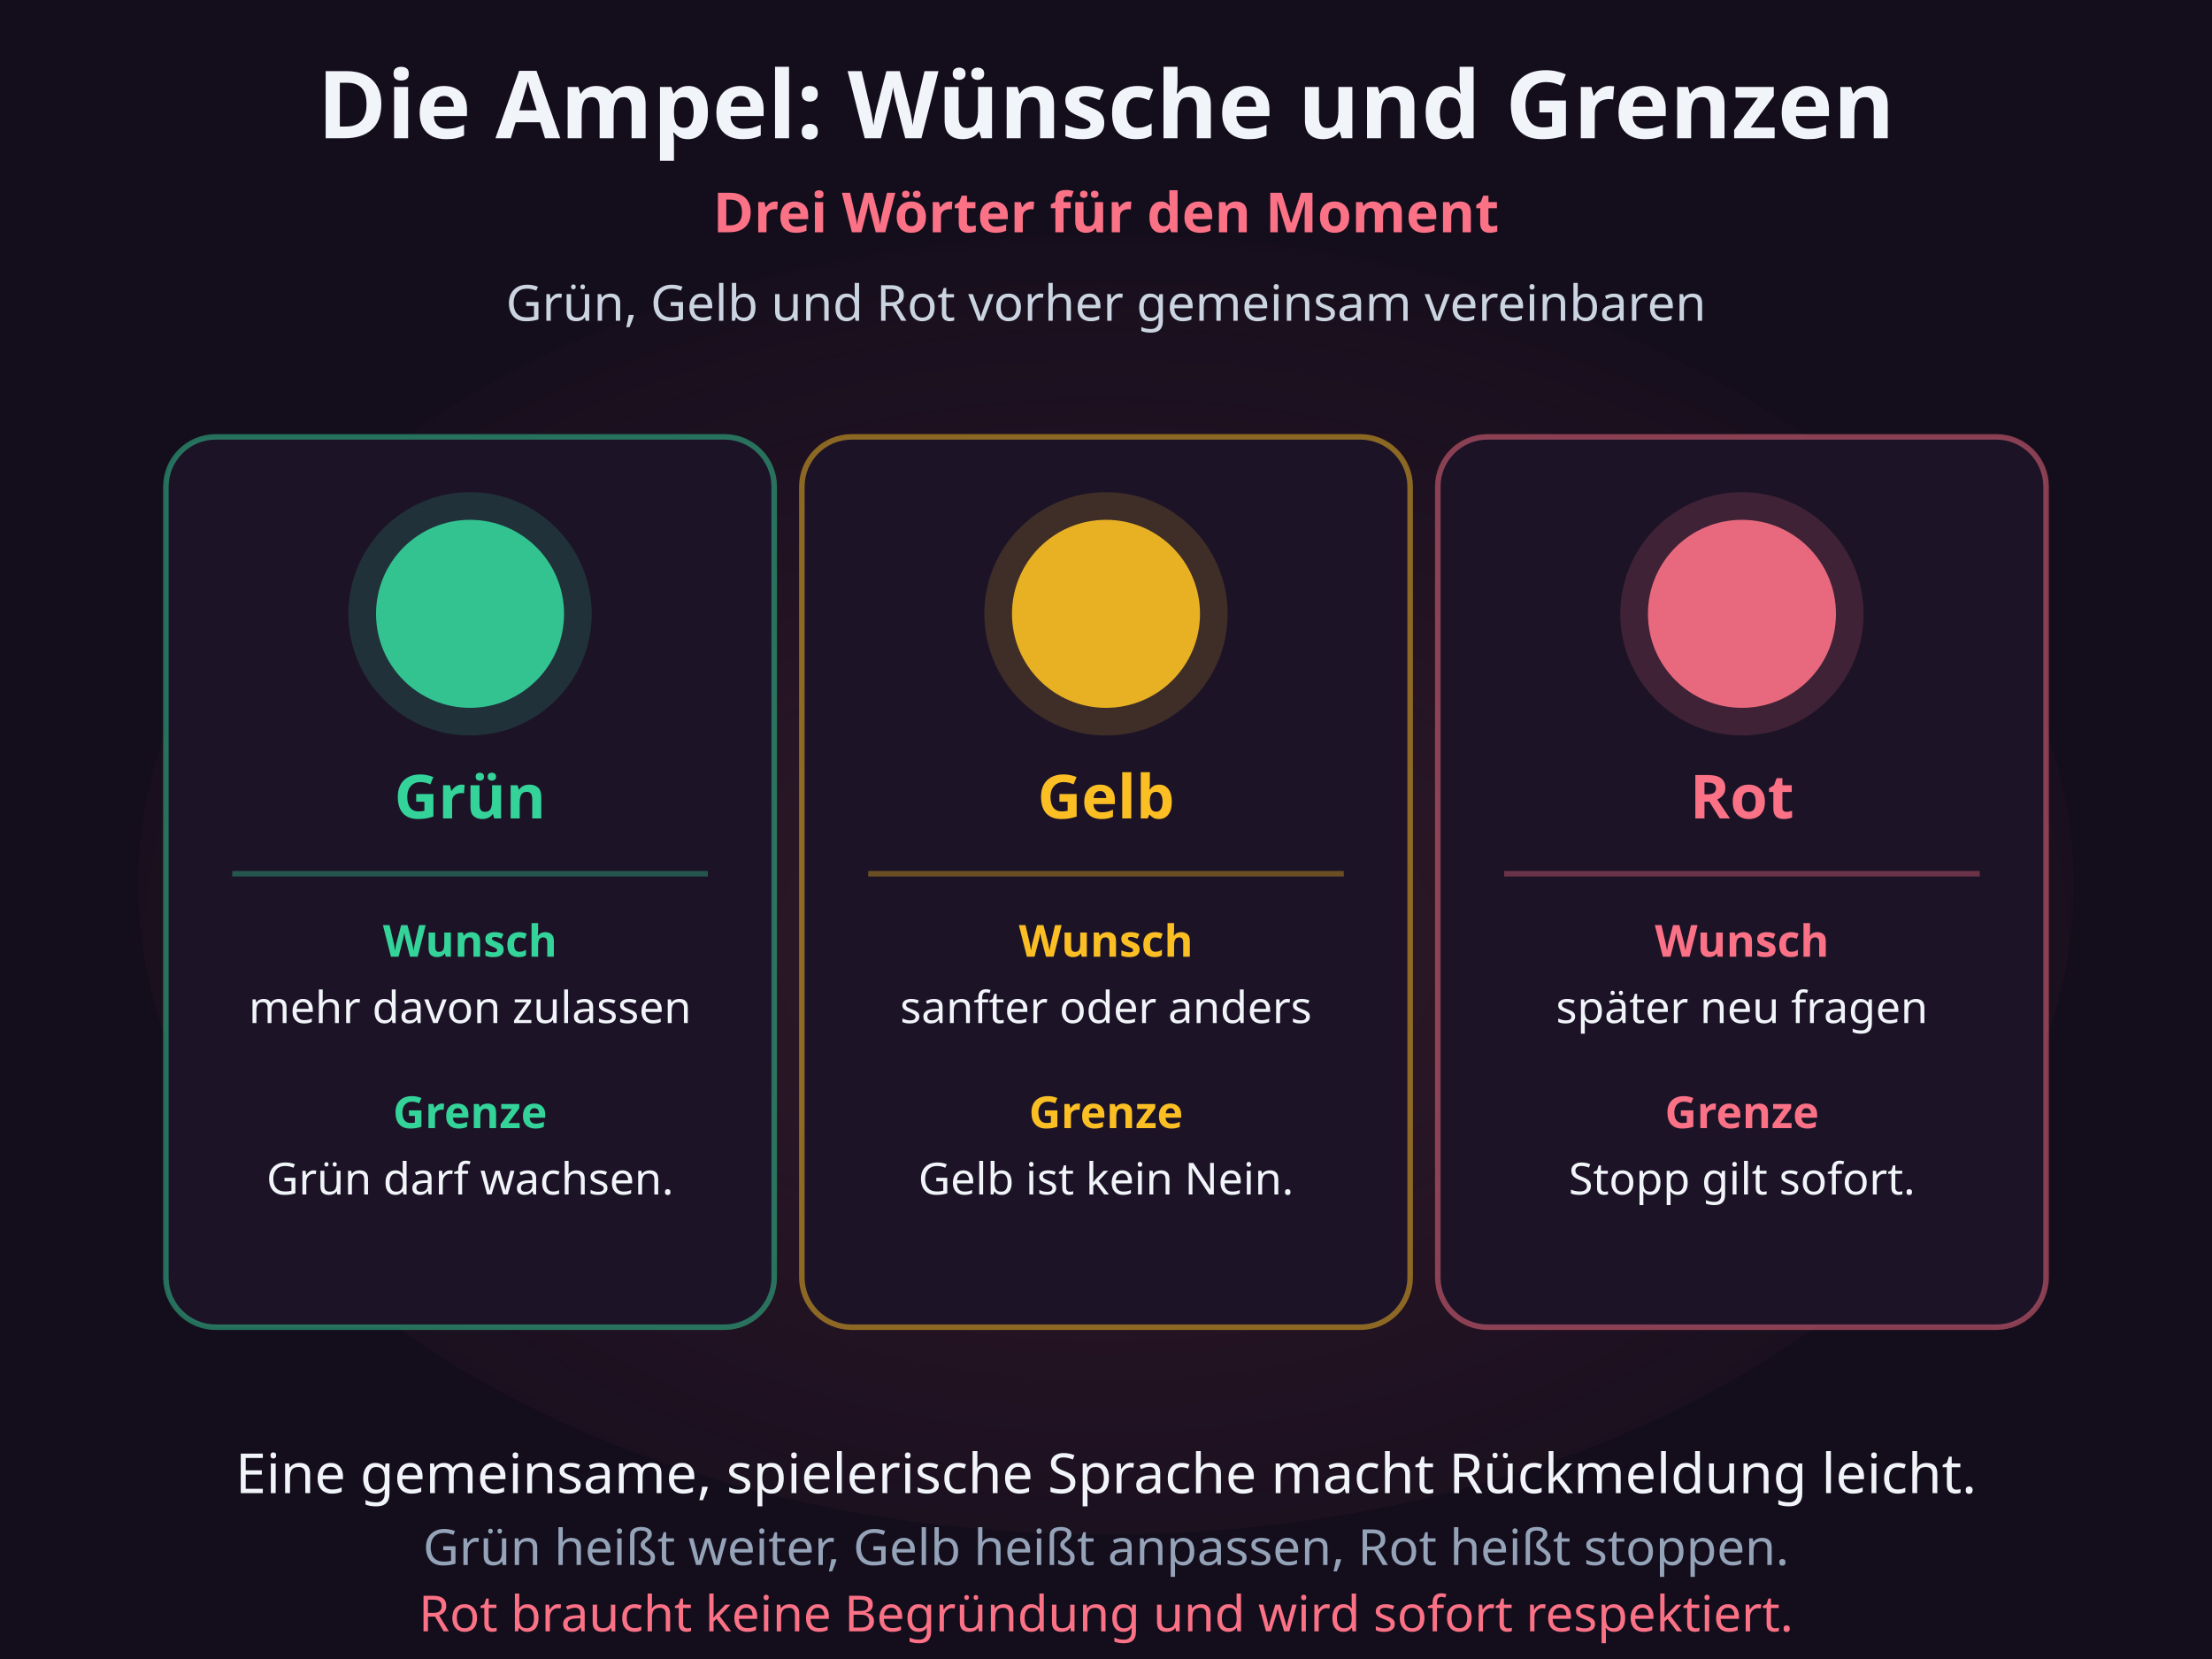
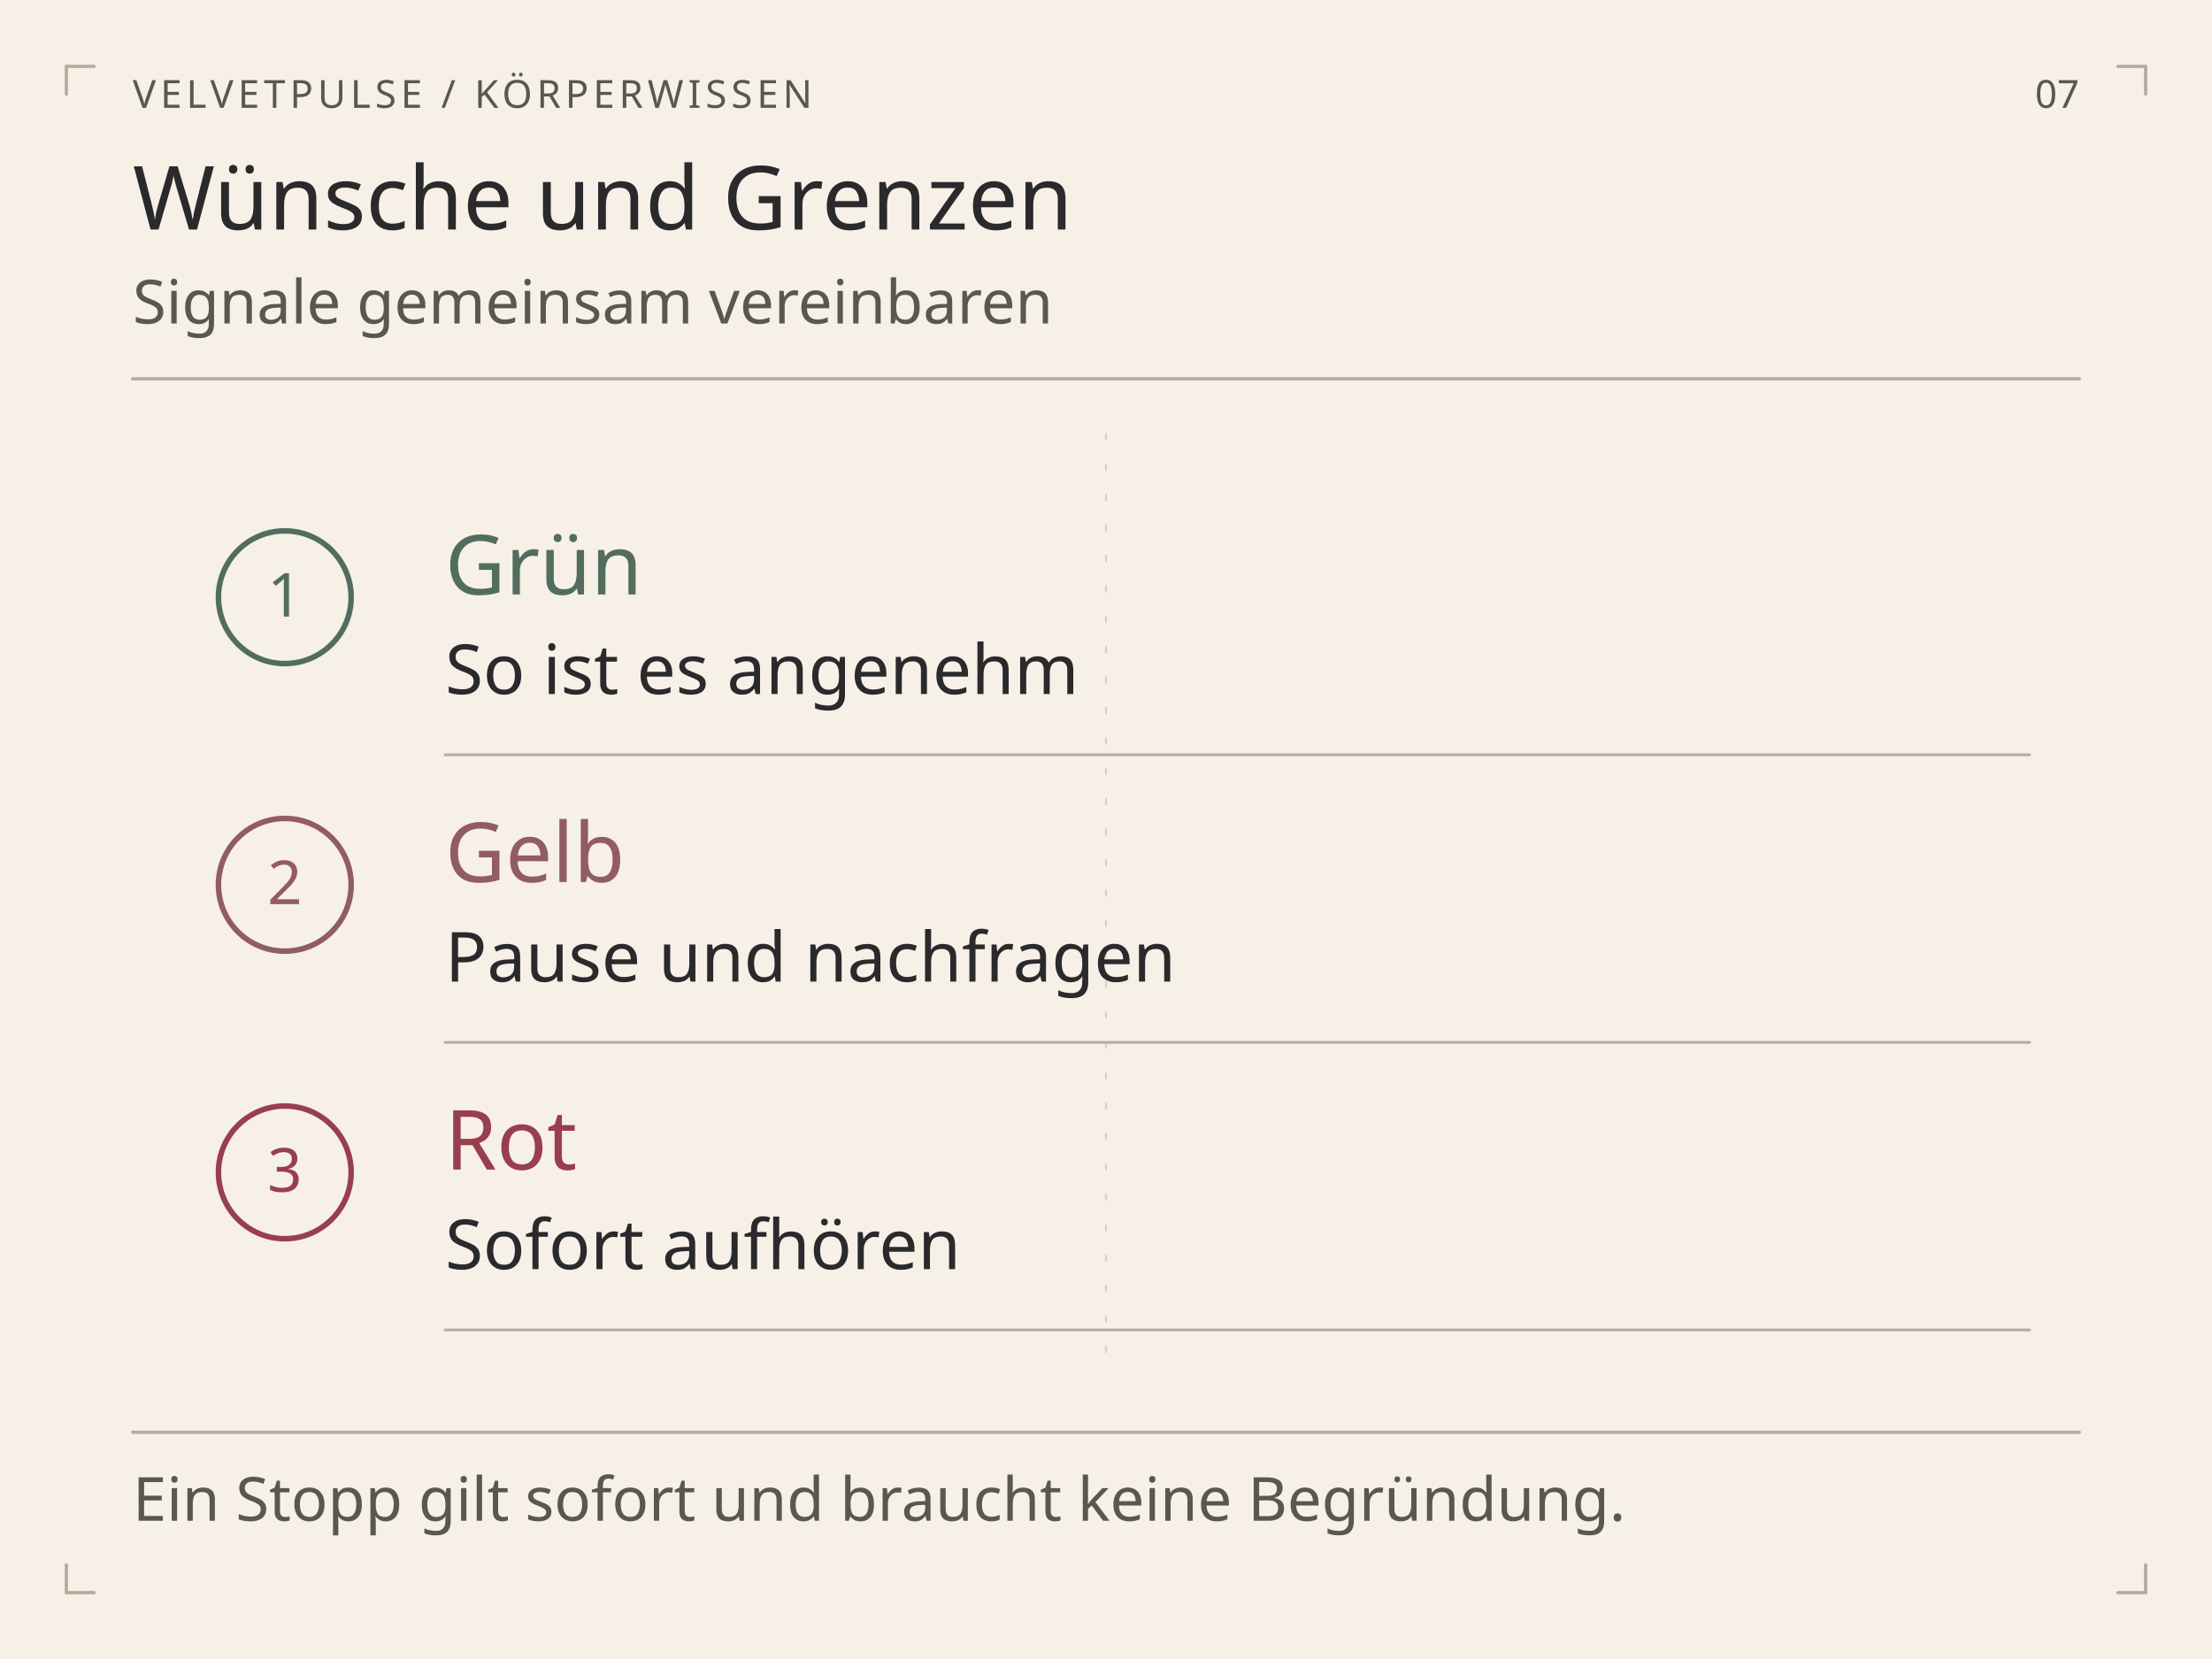
- <svg xmlns="http://www.w3.org/2000/svg" viewBox="0 0 800 600" width="800" height="600">
-   <defs>
-     <radialGradient id="glow" cx="0.5" cy="0.55" r="0.6">
-       <stop offset="0" stop-color="#FB7185" stop-opacity="0.13" />
-       <stop offset="1" stop-color="#FB7185" stop-opacity="0" />
-     </radialGradient>
-   </defs>
-   <rect width="800" height="600" fill="#140D1C" />
-   <ellipse cx="400" cy="320" rx="350" ry="235" fill="url(#glow)" />
-   <text x="400" y="50" text-anchor="middle" fill="#F1F5F9" font-family="sans-serif" font-size="34" font-weight="700">Die Ampel: Wünsche und Grenzen</text>
-   <text x="400" y="84" text-anchor="middle" fill="#FB7185" font-family="sans-serif" font-size="20" font-weight="700">Drei Wörter für den Moment</text>
-   <text x="400" y="116" text-anchor="middle" fill="#CBD5E1" font-family="sans-serif" font-size="18">Grün, Gelb und Rot vorher gemeinsam vereinbaren</text>
-   <g>
-     <rect x="60" y="158" width="220" height="322" rx="18" fill="#1C1327" stroke="#34D399" stroke-width="2" stroke-opacity="0.5" />
-     <circle cx="170" cy="222" r="44" fill="#34D399" opacity="0.16" />
-     <circle cx="170" cy="222" r="34" fill="#34D399" opacity="0.9" />
-     <text x="170" y="296" text-anchor="middle" fill="#34D399" font-family="sans-serif" font-size="22" font-weight="700">Grün</text>
-     <line x1="84" y1="316" x2="256" y2="316" stroke="#34D399" stroke-width="2" stroke-opacity="0.35" />
-     <text x="170" y="346" text-anchor="middle" fill="#34D399" font-family="sans-serif" font-size="16" font-weight="700">Wunsch</text>
-     <text x="170" y="370" text-anchor="middle" fill="#F1F5F9" font-family="sans-serif" font-size="16">mehr davon zulassen</text>
-     <text x="170" y="408" text-anchor="middle" fill="#34D399" font-family="sans-serif" font-size="16" font-weight="700">Grenze</text>
-     <text x="170" y="432" text-anchor="middle" fill="#F1F5F9" font-family="sans-serif" font-size="16">Grün darf wachsen.</text>
-   </g>
-   <g>
-     <rect x="290" y="158" width="220" height="322" rx="18" fill="#1C1327" stroke="#FBBF24" stroke-width="2" stroke-opacity="0.5" />
-     <circle cx="400" cy="222" r="44" fill="#FBBF24" opacity="0.16" />
-     <circle cx="400" cy="222" r="34" fill="#FBBF24" opacity="0.9" />
-     <text x="400" y="296" text-anchor="middle" fill="#FBBF24" font-family="sans-serif" font-size="22" font-weight="700">Gelb</text>
-     <line x1="314" y1="316" x2="486" y2="316" stroke="#FBBF24" stroke-width="2" stroke-opacity="0.35" />
-     <text x="400" y="346" text-anchor="middle" fill="#FBBF24" font-family="sans-serif" font-size="16" font-weight="700">Wunsch</text>
-     <text x="400" y="370" text-anchor="middle" fill="#F1F5F9" font-family="sans-serif" font-size="16">sanfter oder anders</text>
-     <text x="400" y="408" text-anchor="middle" fill="#FBBF24" font-family="sans-serif" font-size="16" font-weight="700">Grenze</text>
-     <text x="400" y="432" text-anchor="middle" fill="#F1F5F9" font-family="sans-serif" font-size="16">Gelb ist kein Nein.</text>
-   </g>
-   <g>
-     <rect x="520" y="158" width="220" height="322" rx="18" fill="#1C1327" stroke="#FB7185" stroke-width="2" stroke-opacity="0.5" />
-     <circle cx="630" cy="222" r="44" fill="#FB7185" opacity="0.16" />
-     <circle cx="630" cy="222" r="34" fill="#FB7185" opacity="0.9" />
-     <text x="630" y="296" text-anchor="middle" fill="#FB7185" font-family="sans-serif" font-size="22" font-weight="700">Rot</text>
-     <line x1="544" y1="316" x2="716" y2="316" stroke="#FB7185" stroke-width="2" stroke-opacity="0.35" />
-     <text x="630" y="346" text-anchor="middle" fill="#FB7185" font-family="sans-serif" font-size="16" font-weight="700">Wunsch</text>
-     <text x="630" y="370" text-anchor="middle" fill="#F1F5F9" font-family="sans-serif" font-size="16">später neu fragen</text>
-     <text x="630" y="408" text-anchor="middle" fill="#FB7185" font-family="sans-serif" font-size="16" font-weight="700">Grenze</text>
-     <text x="630" y="432" text-anchor="middle" fill="#F1F5F9" font-family="sans-serif" font-size="16">Stopp gilt sofort.</text>
-   </g>
-   <text x="400" y="540" text-anchor="middle" fill="#F1F5F9" font-family="sans-serif" font-size="20">Eine gemeinsame, spielerische Sprache macht Rückmeldung leicht.</text>
-   <text x="400" y="566" text-anchor="middle" fill="#94A3B8" font-family="sans-serif" font-size="18">Grün heißt weiter, Gelb heißt anpassen, Rot heißt stoppen.</text>
-   <text x="400" y="590" text-anchor="middle" fill="#FB7185" font-family="sans-serif" font-size="18">Rot braucht keine Begründung und wird sofort respektiert.</text>
+ <svg xmlns="http://www.w3.org/2000/svg" width="800" height="600" viewBox="0 0 800 600" role="img" aria-labelledby="titel beschreibung">
+   <rect width="800" height="600" fill="#F6F0E6" />
+   <line x1="24" y1="24" x2="34" y2="24" stroke="#B6AB9E" stroke-width="1.2" stroke-linecap="round" opacity="1" />
+   <line x1="24" y1="24" x2="24" y2="34" stroke="#B6AB9E" stroke-width="1.2" stroke-linecap="round" opacity="1" />
+   <line x1="776" y1="24" x2="766" y2="24" stroke="#B6AB9E" stroke-width="1.2" stroke-linecap="round" opacity="1" />
+   <line x1="776" y1="24" x2="776" y2="34" stroke="#B6AB9E" stroke-width="1.2" stroke-linecap="round" opacity="1" />
+   <line x1="24" y1="576" x2="34" y2="576" stroke="#B6AB9E" stroke-width="1.2" stroke-linecap="round" opacity="1" />
+   <line x1="24" y1="576" x2="24" y2="566" stroke="#B6AB9E" stroke-width="1.2" stroke-linecap="round" opacity="1" />
+   <line x1="776" y1="576" x2="766" y2="576" stroke="#B6AB9E" stroke-width="1.2" stroke-linecap="round" opacity="1" />
+   <line x1="776" y1="576" x2="776" y2="566" stroke="#B6AB9E" stroke-width="1.2" stroke-linecap="round" opacity="1" />
+   <text x="48" y="39" font-family="sans-serif" font-size="14" font-weight="400" letter-spacing="1.6" text-anchor="start" fill="#5A5750">VELVETPULSE  /  KÖRPERWISSEN</text>
+   <text x="752" y="39" font-family="sans-serif" font-size="14" font-weight="400" letter-spacing="0" text-anchor="end" fill="#5A5750">07</text>
+   <text x="48" y="83" font-family="SourceSerif4" font-size="32" font-weight="400" letter-spacing="0" text-anchor="start" fill="#2A2A2C">Wünsche und Grenzen</text>
+   <text x="48" y="117" font-family="sans-serif" font-size="22" font-weight="400" letter-spacing="0" text-anchor="start" fill="#5A5750">Signale gemeinsam vereinbaren</text>
+   <line x1="48" y1="137" x2="752" y2="137" stroke="#B6AB9E" stroke-width="1.2" stroke-linecap="round" opacity="1" />
+   <line x1="400" y1="157" x2="400" y2="493" stroke="#B6AB9E" stroke-width="0.7" stroke-linecap="round" opacity="0.45" stroke-dasharray="2 9" />
+   <circle cx="103" cy="216" r="24" fill="none" stroke="#526D60" stroke-width="2" />
+   <text x="103" y="223" font-family="sans-serif" font-size="22" font-weight="400" letter-spacing="0" text-anchor="middle" fill="#526D60">1</text>
+   <text x="161" y="215" font-family="SourceSerif4" font-size="30" font-weight="400" letter-spacing="0" text-anchor="start" fill="#526D60">Grün</text>
+   <text x="161" y="251" font-family="sans-serif" font-size="25" font-weight="400" letter-spacing="0" text-anchor="start" fill="#2A2A2C">So ist es angenehm</text>
+   <line x1="161" y1="273" x2="734" y2="273" stroke="#B6AB9E" stroke-width="1" stroke-linecap="round" opacity="1" />
+   <circle cx="103" cy="320" r="24" fill="none" stroke="#925B68" stroke-width="2" />
+   <text x="103" y="327" font-family="sans-serif" font-size="22" font-weight="400" letter-spacing="0" text-anchor="middle" fill="#925B68">2</text>
+   <text x="161" y="319" font-family="SourceSerif4" font-size="30" font-weight="400" letter-spacing="0" text-anchor="start" fill="#925B68">Gelb</text>
+   <text x="161" y="355" font-family="sans-serif" font-size="25" font-weight="400" letter-spacing="0" text-anchor="start" fill="#2A2A2C">Pause und nachfragen</text>
+   <line x1="161" y1="377" x2="734" y2="377" stroke="#B6AB9E" stroke-width="1" stroke-linecap="round" opacity="1" />
+   <circle cx="103" cy="424" r="24" fill="none" stroke="#983F4F" stroke-width="2" />
+   <text x="103" y="431" font-family="sans-serif" font-size="22" font-weight="400" letter-spacing="0" text-anchor="middle" fill="#983F4F">3</text>
+   <text x="161" y="423" font-family="SourceSerif4" font-size="30" font-weight="400" letter-spacing="0" text-anchor="start" fill="#983F4F">Rot</text>
+   <text x="161" y="459" font-family="sans-serif" font-size="25" font-weight="400" letter-spacing="0" text-anchor="start" fill="#2A2A2C">Sofort aufhören</text>
+   <line x1="161" y1="481" x2="734" y2="481" stroke="#B6AB9E" stroke-width="1" stroke-linecap="round" opacity="1" />
+   <line x1="48" y1="518" x2="752" y2="518" stroke="#B6AB9E" stroke-width="1.2" stroke-linecap="round" opacity="1" />
+   <text x="48" y="550" font-family="sans-serif" font-size="22" font-weight="400" letter-spacing="0" text-anchor="start" fill="#5A5750">Ein Stopp gilt sofort und braucht keine Begründung.</text>
</svg>
